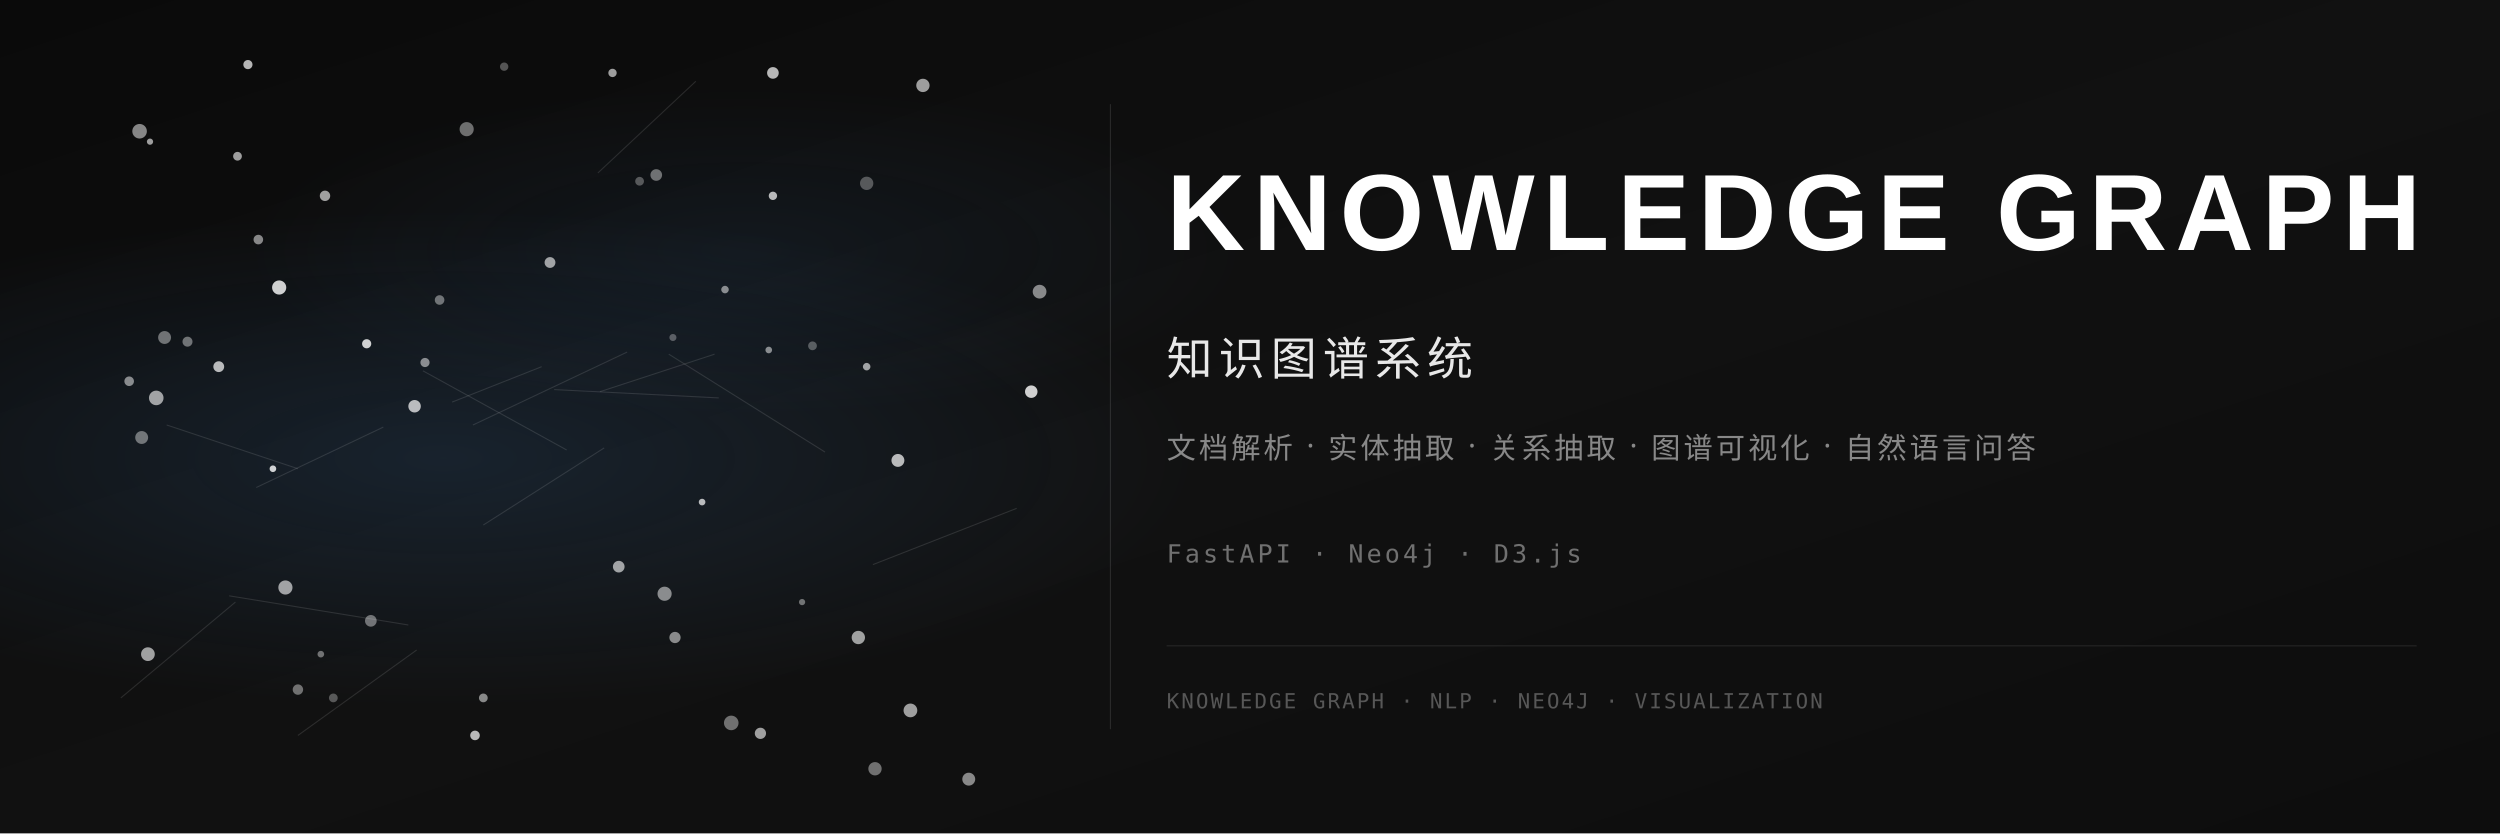
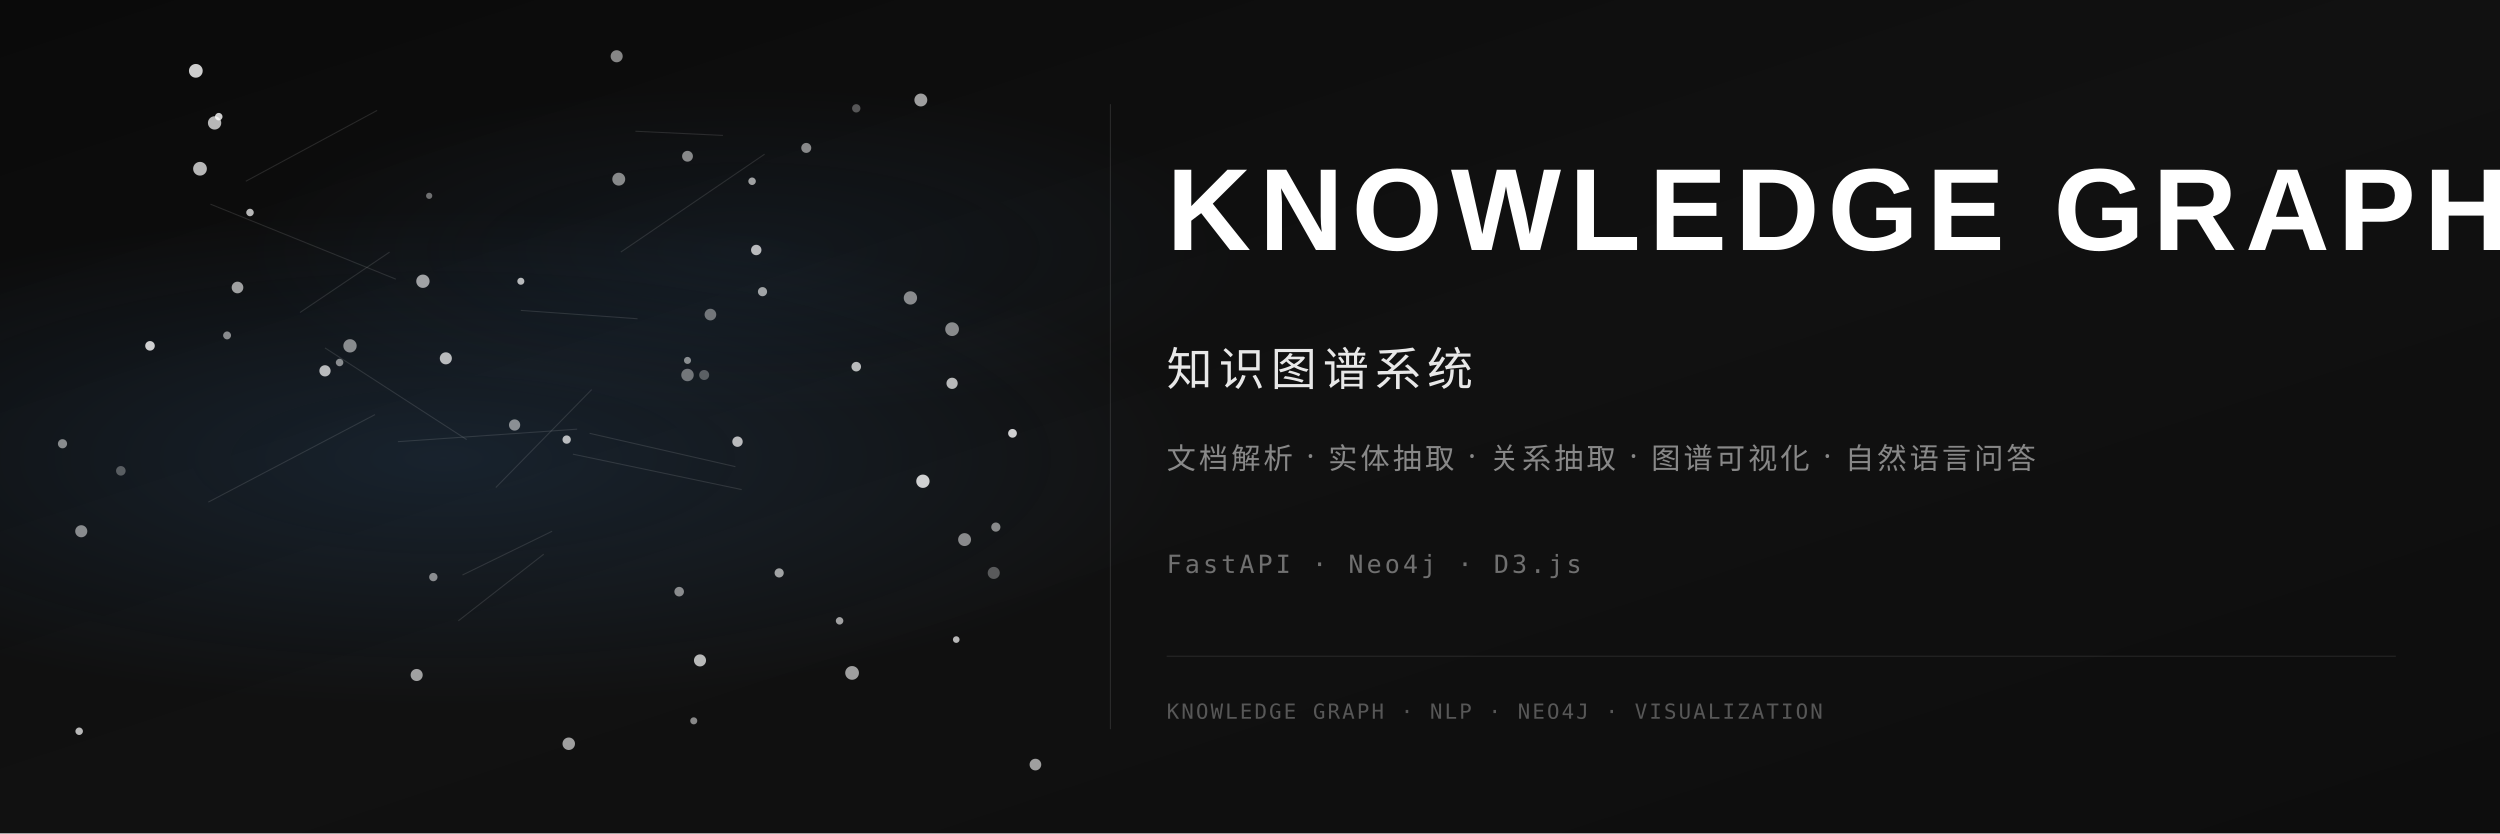
<svg xmlns="http://www.w3.org/2000/svg" viewBox="0 0 1200 400" width="1200" height="400">
  <defs>
    <linearGradient id="bg" x1="0%" y1="0%" x2="100%" y2="100%">
      <stop offset="0%" style="stop-color:#0a0a0a" />
      <stop offset="50%" style="stop-color:#111111" />
      <stop offset="100%" style="stop-color:#0d0d0d" />
    </linearGradient>
    <radialGradient id="glow1" cx="18%" cy="55%" r="30%">
      <stop offset="0%" style="stop-color:#4A90D9;stop-opacity:0.15" />
      <stop offset="100%" style="stop-color:#4A90D9;stop-opacity:0" />
    </radialGradient>
    <radialGradient id="glow2" cx="30%" cy="30%" r="20%">
      <stop offset="0%" style="stop-color:#4A90D9;stop-opacity:0.08" />
      <stop offset="100%" style="stop-color:#4A90D9;stop-opacity:0" />
    </radialGradient>
  </defs>
  <rect width="1200" height="400" fill="url(#bg)" />
  <rect width="1200" height="400" fill="url(#glow1)" />
  <rect width="1200" height="400" fill="url(#glow2)" />
-   <circle cx="412" cy="306" r="3.2" fill="white" opacity="0.6" />
-   <circle cx="499" cy="140" r="3.3" fill="white" opacity="0.5" />
-   <circle cx="131" cy="225" r="1.6" fill="white" opacity="0.8" />
-   <circle cx="114" cy="75" r="2.1" fill="white" opacity="0.6" />
-   <circle cx="348" cy="139" r="1.8" fill="white" opacity="0.5" />
-   <circle cx="119" cy="31" r="2.2" fill="white" opacity="0.7" />
-   <circle cx="156" cy="94" r="2.5" fill="white" opacity="0.6" />
-   <circle cx="369" cy="168" r="1.6" fill="white" opacity="0.5" />
-   <circle cx="323" cy="162" r="1.7" fill="white" opacity="0.3" />
-   <circle cx="68" cy="210" r="3.1" fill="white" opacity="0.4" />
-   <circle cx="297" cy="272" r="2.8" fill="white" opacity="0.6" />
-   <circle cx="62" cy="183" r="2.3" fill="white" opacity="0.5" />
-   <circle cx="79" cy="162" r="3.1" fill="white" opacity="0.4" />
-   <circle cx="385" cy="289" r="1.5" fill="white" opacity="0.4" />
-   <circle cx="124" cy="115" r="2.3" fill="white" opacity="0.5" />
-   <circle cx="105" cy="176" r="2.6" fill="white" opacity="0.7" />
-   <circle cx="465" cy="374" r="3.1" fill="white" opacity="0.5" />
-   <circle cx="351" cy="347" r="3.5" fill="white" opacity="0.4" />
-   <circle cx="365" cy="352" r="2.7" fill="white" opacity="0.6" />
-   <circle cx="154" cy="314" r="1.6" fill="white" opacity="0.4" />
-   <circle cx="420" cy="369" r="3.2" fill="white" opacity="0.4" />
-   <circle cx="211" cy="144" r="2.3" fill="white" opacity="0.4" />
-   <circle cx="416" cy="88" r="3.2" fill="white" opacity="0.3" />
-   <circle cx="242" cy="32" r="2.0" fill="white" opacity="0.3" />
-   <circle cx="224" cy="62" r="3.4" fill="white" opacity="0.4" />
-   <circle cx="337" cy="241" r="1.6" fill="white" opacity="0.7" />
-   <circle cx="264" cy="126" r="2.6" fill="white" opacity="0.6" />
-   <circle cx="160" cy="335" r="2.1" fill="white" opacity="0.3" />
-   <circle cx="72" cy="68" r="1.5" fill="white" opacity="0.6" />
-   <circle cx="67" cy="63" r="3.5" fill="white" opacity="0.5" />
-   <circle cx="294" cy="35" r="2.0" fill="white" opacity="0.6" />
-   <circle cx="390" cy="166" r="2.1" fill="white" opacity="0.3" />
-   <circle cx="178" cy="298" r="2.8" fill="white" opacity="0.4" />
-   <circle cx="307" cy="87" r="2.1" fill="white" opacity="0.3" />
-   <circle cx="371" cy="35" r="2.8" fill="white" opacity="0.7" />
-   <circle cx="199" cy="195" r="3.0" fill="white" opacity="0.7" />
-   <circle cx="134" cy="138" r="3.4" fill="white" opacity="0.8" />
-   <circle cx="176" cy="165" r="2.2" fill="white" opacity="0.8" />
-   <circle cx="228" cy="353" r="2.3" fill="white" opacity="0.7" />
-   <circle cx="71" cy="314" r="3.3" fill="white" opacity="0.6" />
-   <circle cx="75" cy="191" r="3.5" fill="white" opacity="0.6" />
-   <circle cx="371" cy="94" r="2.0" fill="white" opacity="0.7" />
-   <circle cx="315" cy="84" r="2.8" fill="white" opacity="0.4" />
-   <circle cx="204" cy="174" r="2.2" fill="white" opacity="0.5" />
-   <circle cx="319" cy="285" r="3.4" fill="white" opacity="0.5" />
-   <circle cx="443" cy="41" r="3.2" fill="white" opacity="0.6" />
-   <circle cx="232" cy="335" r="2.1" fill="white" opacity="0.5" />
-   <circle cx="437" cy="341" r="3.3" fill="white" opacity="0.6" />
-   <circle cx="416" cy="176" r="1.8" fill="white" opacity="0.6" />
-   <circle cx="143" cy="331" r="2.5" fill="white" opacity="0.4" />
-   <circle cx="324" cy="306" r="2.7" fill="white" opacity="0.5" />
-   <circle cx="495" cy="188" r="3.0" fill="white" opacity="0.8" />
-   <circle cx="90" cy="164" r="2.4" fill="white" opacity="0.4" />
-   <circle cx="431" cy="221" r="3.1" fill="white" opacity="0.7" />
-   <circle cx="137" cy="282" r="3.4" fill="white" opacity="0.6" />
-   <line x1="80" y1="204" x2="143" y2="225" stroke="white" stroke-width="0.5" opacity="0.12" />
-   <line x1="288" y1="188" x2="343" y2="170" stroke="white" stroke-width="0.5" opacity="0.12" />
-   <line x1="203" y1="178" x2="272" y2="216" stroke="white" stroke-width="0.5" opacity="0.12" />
-   <line x1="227" y1="204" x2="301" y2="169" stroke="white" stroke-width="0.5" opacity="0.12" />
-   <line x1="232" y1="252" x2="290" y2="215" stroke="white" stroke-width="0.5" opacity="0.12" />
-   <line x1="143" y1="353" x2="200" y2="312" stroke="white" stroke-width="0.5" opacity="0.12" />
-   <line x1="287" y1="83" x2="334" y2="39" stroke="white" stroke-width="0.5" opacity="0.12" />
-   <line x1="123" y1="234" x2="184" y2="205" stroke="white" stroke-width="0.5" opacity="0.12" />
-   <line x1="217" y1="193" x2="260" y2="176" stroke="white" stroke-width="0.5" opacity="0.12" />
-   <line x1="266" y1="187" x2="345" y2="191" stroke="white" stroke-width="0.5" opacity="0.12" />
-   <line x1="419" y1="271" x2="488" y2="244" stroke="white" stroke-width="0.5" opacity="0.12" />
-   <line x1="58" y1="335" x2="113" y2="289" stroke="white" stroke-width="0.5" opacity="0.12" />
-   <line x1="321" y1="170" x2="396" y2="217" stroke="white" stroke-width="0.5" opacity="0.12" />
-   <line x1="110" y1="286" x2="196" y2="300" stroke="white" stroke-width="0.5" opacity="0.12" />
+   <circle cx="338" cy="180" r="2.4" fill="white" opacity="0.3" />
+   <circle cx="457" cy="158" r="3.3" fill="white" opacity="0.5" />
+   <circle cx="296" cy="27" r="2.9" fill="white" opacity="0.5" />
+   <circle cx="336" cy="317" r="2.9" fill="white" opacity="0.7" />
+   <circle cx="486" cy="208" r="2.1" fill="white" opacity="0.8" />
+   <circle cx="200" cy="324" r="2.9" fill="white" opacity="0.6" />
+   <circle cx="361" cy="87" r="1.8" fill="white" opacity="0.6" />
+   <circle cx="72" cy="166" r="2.3" fill="white" opacity="0.8" />
+   <circle cx="163" cy="174" r="1.8" fill="white" opacity="0.5" />
+   <circle cx="497" cy="367" r="2.8" fill="white" opacity="0.6" />
+   <circle cx="330" cy="75" r="2.6" fill="white" opacity="0.5" />
+   <circle cx="273" cy="357" r="3.0" fill="white" opacity="0.6" />
+   <circle cx="341" cy="151" r="2.8" fill="white" opacity="0.4" />
+   <circle cx="114" cy="138" r="2.8" fill="white" opacity="0.6" />
+   <circle cx="272" cy="211" r="2.0" fill="white" opacity="0.7" />
+   <circle cx="39" cy="255" r="2.9" fill="white" opacity="0.5" />
+   <circle cx="105" cy="56" r="1.8" fill="white" opacity="0.8" />
+   <circle cx="156" cy="178" r="2.7" fill="white" opacity="0.7" />
+   <circle cx="30" cy="213" r="2.2" fill="white" opacity="0.5" />
+   <circle cx="38" cy="351" r="1.8" fill="white" opacity="0.7" />
+   <circle cx="463" cy="259" r="3.1" fill="white" opacity="0.5" />
+   <circle cx="374" cy="275" r="2.2" fill="white" opacity="0.6" />
+   <circle cx="168" cy="166" r="3.2" fill="white" opacity="0.5" />
+   <circle cx="437" cy="143" r="3.2" fill="white" opacity="0.5" />
+   <circle cx="443" cy="231" r="3.2" fill="white" opacity="0.8" />
+   <circle cx="330" cy="173" r="1.7" fill="white" opacity="0.5" />
+   <circle cx="120" cy="102" r="1.8" fill="white" opacity="0.7" />
+   <circle cx="326" cy="284" r="2.3" fill="white" opacity="0.5" />
+   <circle cx="478" cy="253" r="2.2" fill="white" opacity="0.5" />
+   <circle cx="333" cy="346" r="1.7" fill="white" opacity="0.5" />
+   <circle cx="366" cy="140" r="2.2" fill="white" opacity="0.6" />
+   <circle cx="250" cy="135" r="1.7" fill="white" opacity="0.7" />
+   <circle cx="477" cy="275" r="2.9" fill="white" opacity="0.3" />
+   <circle cx="403" cy="298" r="1.8" fill="white" opacity="0.6" />
+   <circle cx="247" cy="204" r="2.7" fill="white" opacity="0.5" />
+   <circle cx="109" cy="161" r="1.9" fill="white" opacity="0.5" />
+   <circle cx="103" cy="59" r="3.2" fill="white" opacity="0.7" />
+   <circle cx="354" cy="212" r="2.5" fill="white" opacity="0.7" />
+   <circle cx="214" cy="172" r="2.9" fill="white" opacity="0.7" />
+   <circle cx="387" cy="71" r="2.4" fill="white" opacity="0.5" />
+   <circle cx="96" cy="81" r="3.3" fill="white" opacity="0.7" />
+   <circle cx="330" cy="180" r="3.0" fill="white" opacity="0.4" />
+   <circle cx="363" cy="120" r="2.5" fill="white" opacity="0.7" />
+   <circle cx="409" cy="323" r="3.3" fill="white" opacity="0.6" />
+   <circle cx="203" cy="135" r="3.2" fill="white" opacity="0.6" />
+   <circle cx="459" cy="307" r="1.6" fill="white" opacity="0.7" />
+   <circle cx="411" cy="52" r="2.0" fill="white" opacity="0.3" />
+   <circle cx="94" cy="34" r="3.3" fill="white" opacity="0.8" />
+   <circle cx="457" cy="184" r="2.7" fill="white" opacity="0.7" />
+   <circle cx="411" cy="176" r="2.3" fill="white" opacity="0.7" />
+   <circle cx="442" cy="48" r="3.1" fill="white" opacity="0.6" />
+   <circle cx="297" cy="86" r="3.1" fill="white" opacity="0.5" />
+   <circle cx="206" cy="94" r="1.5" fill="white" opacity="0.4" />
+   <circle cx="208" cy="277" r="2.0" fill="white" opacity="0.5" />
+   <circle cx="58" cy="226" r="2.3" fill="white" opacity="0.3" />
+   <line x1="222" y1="276" x2="265" y2="255" stroke="white" stroke-width="0.5" opacity="0.12" />
+   <line x1="100" y1="241" x2="180" y2="199" stroke="white" stroke-width="0.5" opacity="0.12" />
+   <line x1="118" y1="87" x2="181" y2="53" stroke="white" stroke-width="0.5" opacity="0.12" />
+   <line x1="305" y1="63" x2="347" y2="65" stroke="white" stroke-width="0.5" opacity="0.12" />
+   <line x1="191" y1="212" x2="277" y2="206" stroke="white" stroke-width="0.5" opacity="0.12" />
+   <line x1="101" y1="98" x2="190" y2="134" stroke="white" stroke-width="0.5" opacity="0.12" />
+   <line x1="250" y1="149" x2="306" y2="153" stroke="white" stroke-width="0.5" opacity="0.12" />
+   <line x1="156" y1="167" x2="224" y2="211" stroke="white" stroke-width="0.5" opacity="0.12" />
+   <line x1="144" y1="150" x2="187" y2="121" stroke="white" stroke-width="0.5" opacity="0.12" />
+   <line x1="238" y1="234" x2="284" y2="187" stroke="white" stroke-width="0.5" opacity="0.12" />
+   <line x1="275" y1="218" x2="356" y2="235" stroke="white" stroke-width="0.5" opacity="0.12" />
+   <line x1="283" y1="208" x2="353" y2="224" stroke="white" stroke-width="0.5" opacity="0.12" />
+   <line x1="298" y1="121" x2="367" y2="74" stroke="white" stroke-width="0.5" opacity="0.12" />
+   <line x1="220" y1="298" x2="261" y2="266" stroke="white" stroke-width="0.5" opacity="0.12" />
  <line x1="533" y1="50" x2="533" y2="350" stroke="white" stroke-width="0.5" opacity="0.12" />
-   <text x="560" y="120" font-family="'SF Pro Display','Helvetica Neue',Arial,sans-serif" font-size="52" font-weight="800" fill="white" letter-spacing="4">KNOWLEDGE GRAPH</text>
-   <text x="560" y="180" font-family="'Noto Sans SC','PingFang SC','Microsoft YaHei',sans-serif" font-size="22" font-weight="500" fill="white" opacity="0.9" letter-spacing="3">知识图谱系统</text>
-   <text x="560" y="220" font-family="'Noto Sans SC','PingFang SC','Microsoft YaHei',sans-serif" font-size="14" font-weight="300" fill="white" opacity="0.5" letter-spacing="1.5">文档解析 · 实体抽取 · 关系抽取 · 图谱可视化 · 自然语言问答</text>
-   <text x="560" y="270" font-family="'SF Mono','Fira Code','Consolas',monospace" font-size="12" fill="white" opacity="0.4" letter-spacing="1.5">FastAPI · Neo4j · D3.js</text>
-   <line x1="560" y1="310" x2="1160" y2="310" stroke="white" stroke-width="0.5" opacity="0.1" />
-   <text x="560" y="340" font-family="'SF Mono','Fira Code','Consolas',monospace" font-size="10" fill="white" opacity="0.3" letter-spacing="1">KNOWLEDGE GRAPH · NLP · NEO4J · VISUALIZATION</text>
+   <text x="560" y="120" font-family="'SF Pro Display','Helvetica Neue',Arial,sans-serif" font-size="56" font-weight="800" fill="white" letter-spacing="4">KNOWLEDGE GRAPH</text>
+   <text x="560" y="185" font-family="'Noto Sans SC','PingFang SC','Microsoft YaHei',sans-serif" font-size="22" font-weight="500" fill="white" opacity="0.9" letter-spacing="3">知识图谱系统</text>
+   <text x="560" y="225" font-family="'Noto Sans SC','PingFang SC','Microsoft YaHei',sans-serif" font-size="14" font-weight="300" fill="white" opacity="0.5" letter-spacing="1.5">文档解析 · 实体抽取 · 关系抽取 · 图谱可视化 · 自然语言问答</text>
+   <text x="560" y="275" font-family="'SF Mono','Fira Code','Consolas',monospace" font-size="12" fill="white" opacity="0.4" letter-spacing="1.5">FastAPI · Neo4j · D3.js</text>
+   <line x1="560" y1="315" x2="1150" y2="315" stroke="white" stroke-width="0.5" opacity="0.1" />
+   <text x="560" y="345" font-family="'SF Mono','Fira Code','Consolas',monospace" font-size="10" fill="white" opacity="0.3" letter-spacing="1">KNOWLEDGE GRAPH · NLP · NEO4J · VISUALIZATION</text>
</svg>
